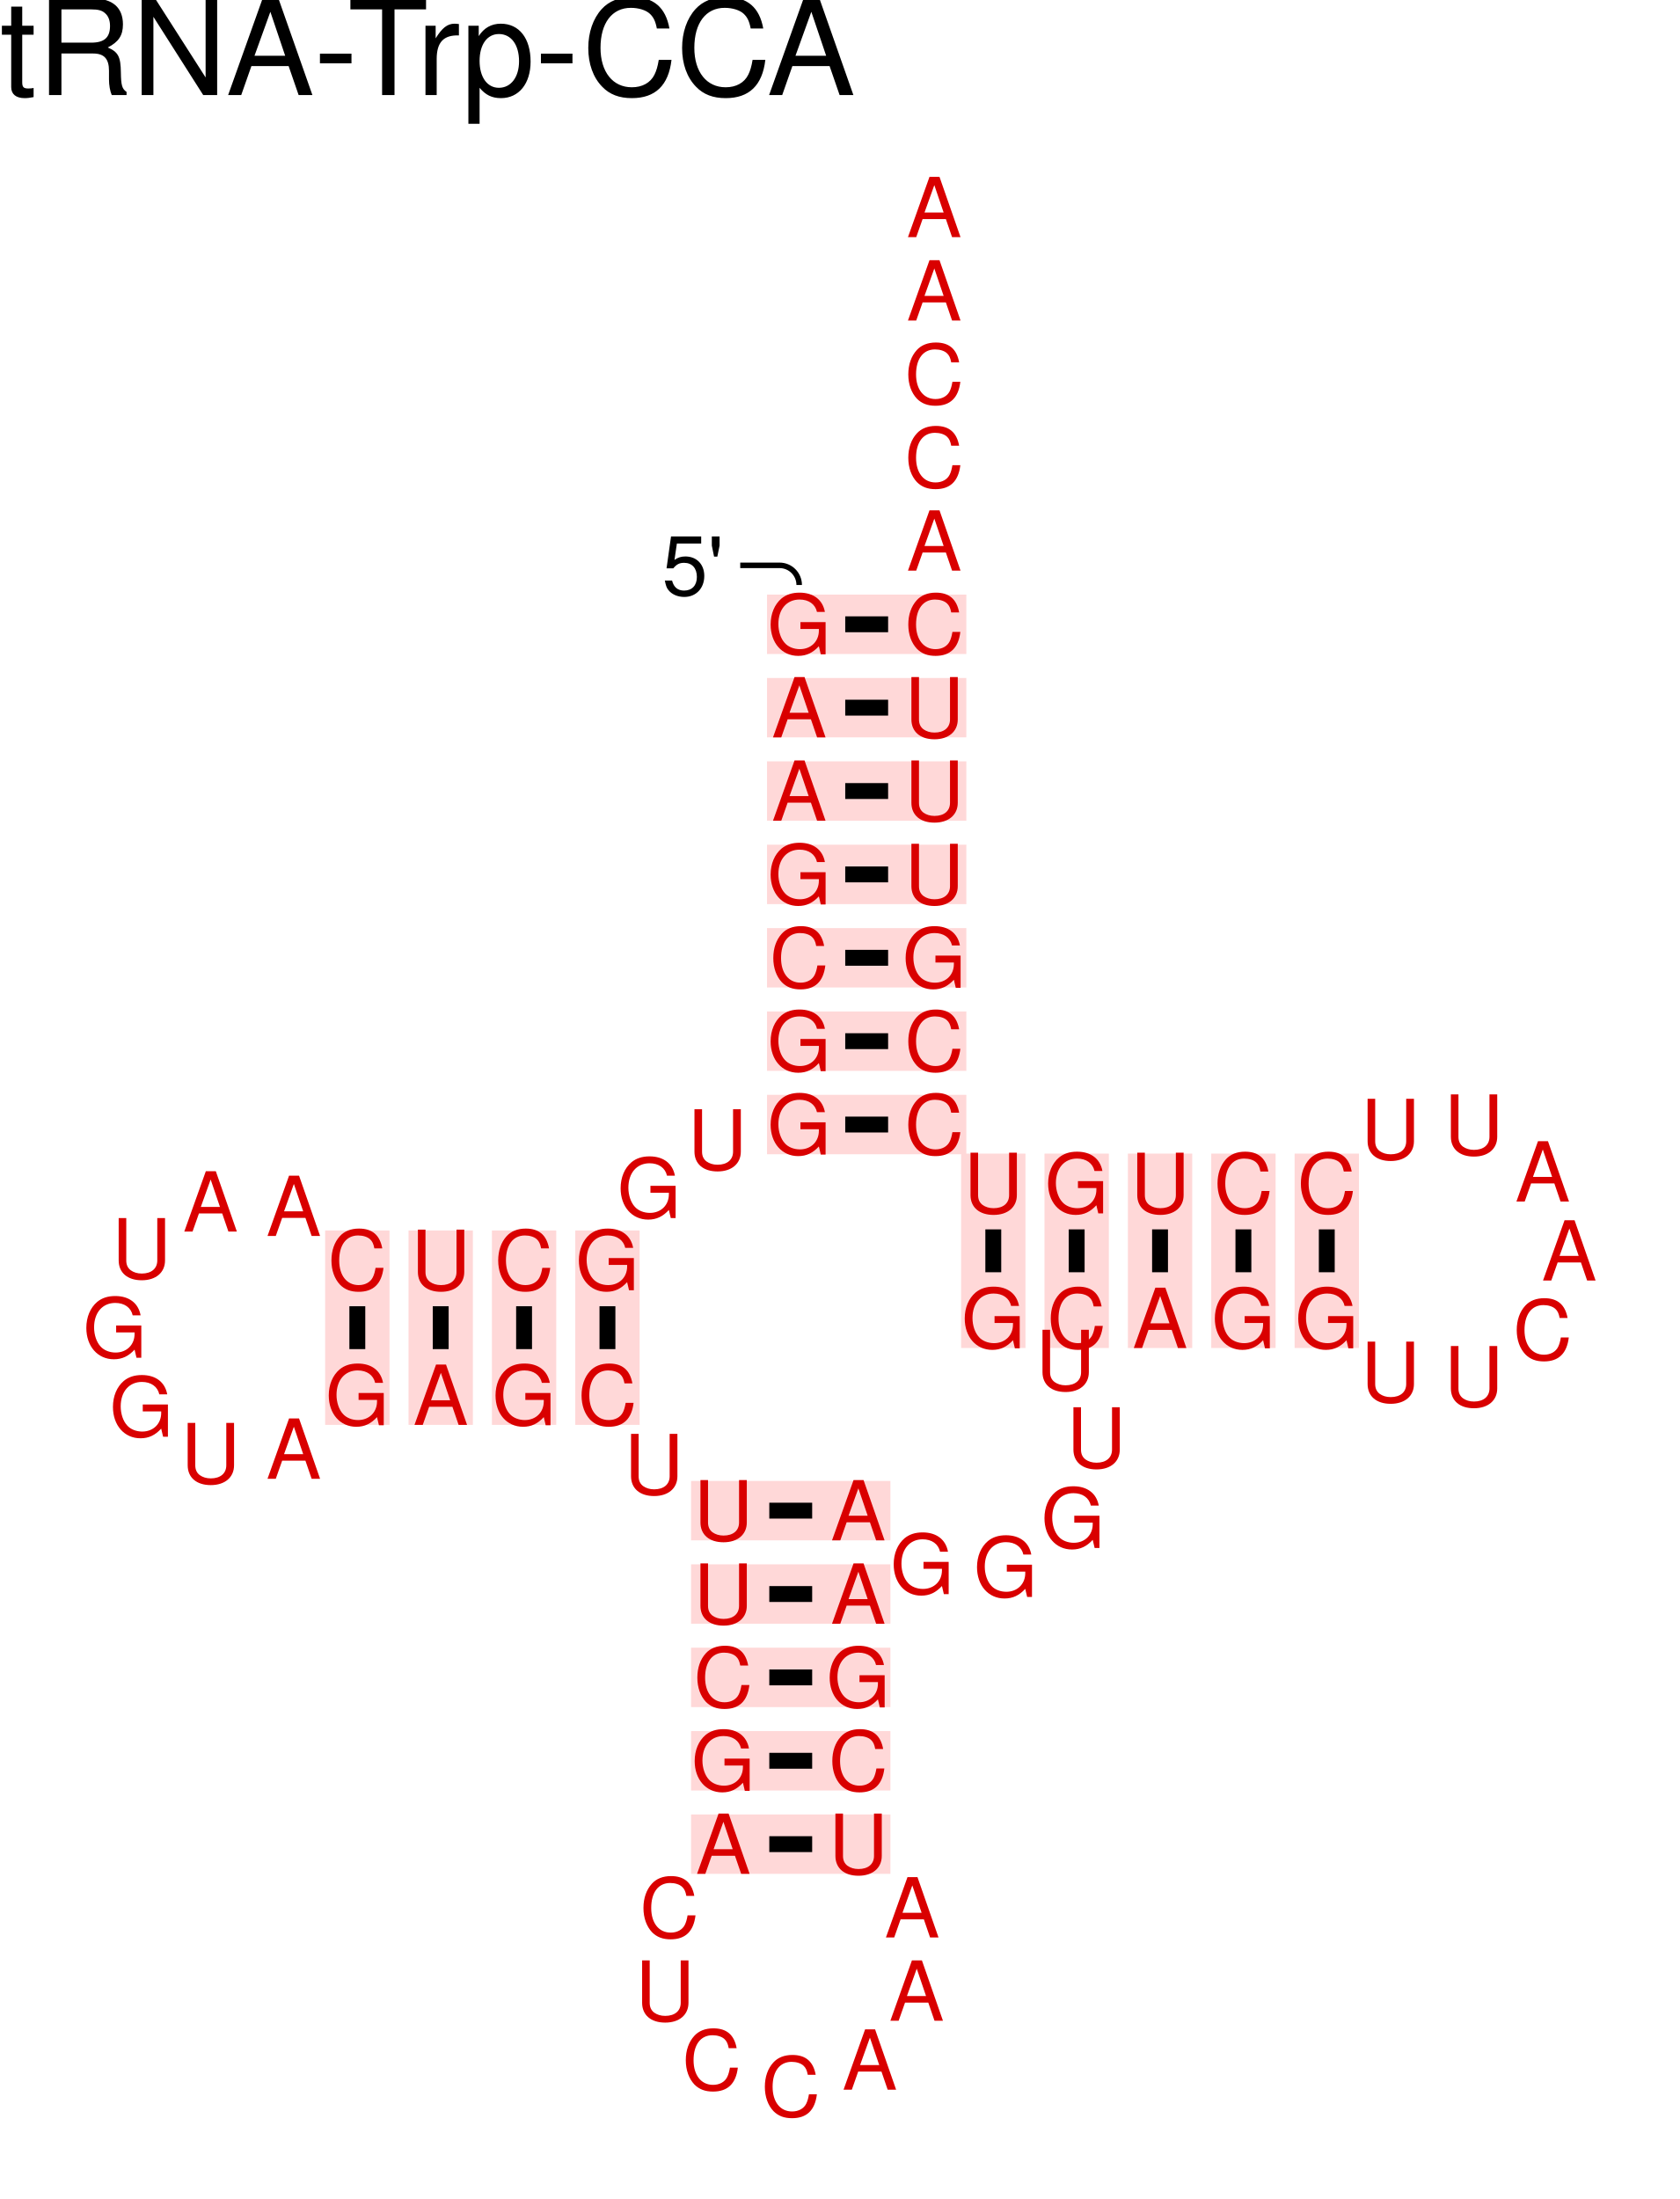
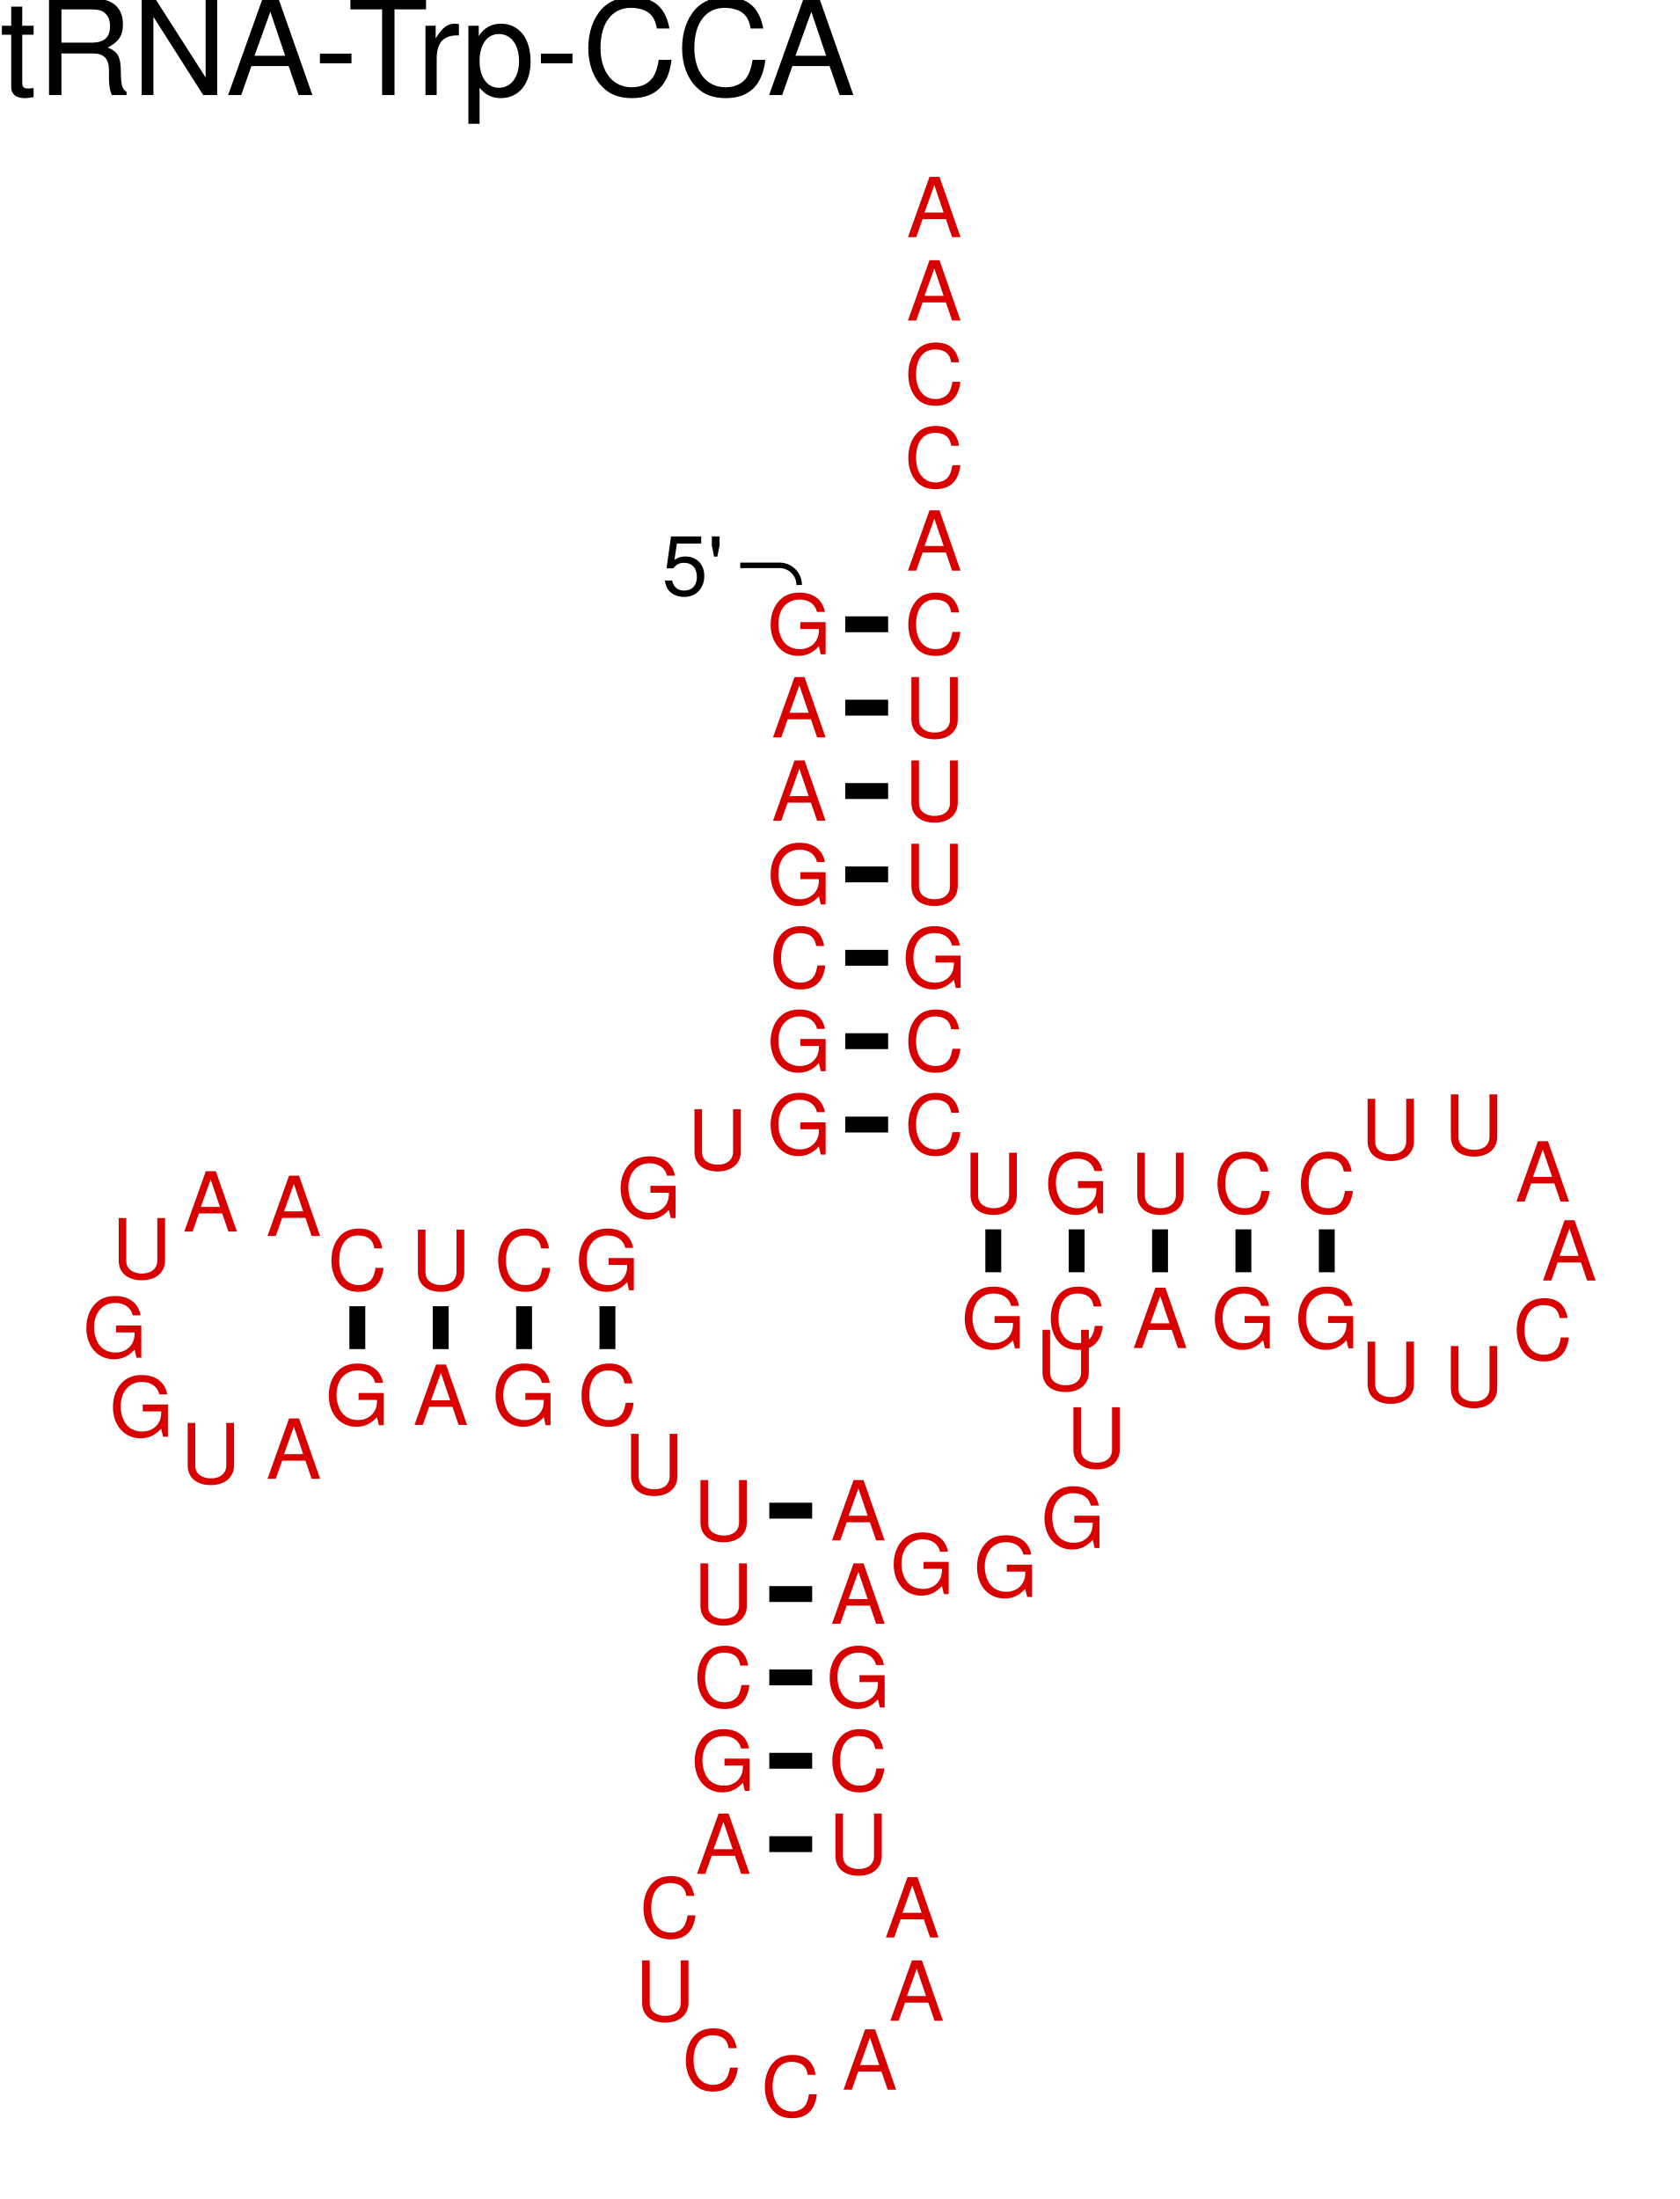
<svg xmlns="http://www.w3.org/2000/svg" version="1.0" width="152.296" height="199.397" id="svg2403" xml:space="preserve">
  <text x="0" y="8.616" id="text1000">
    <tspan x="0" y="8.616" fill="#000000" font-variant="normal" font-weight="normal" font-style="normal" font-family="Helvetica, Arial, sans-serif" font-size="12" id="tspan1001">tRNA-Trp-CCA</tspan>
  </text>
-   <path fill="#ffd8d8" stroke="none" d="M 69.552 53.916 L 69.552,53.916L 87.627,53.916L 87.627,59.301L 69.552,59.301Z" />
  <path fill="none" stroke="#000000" stroke-width="1.44" stroke-linecap="butt" stroke-linejoin="miter" d="M 76.645 56.608 L 80.533 56.608 " />
-   <path fill="#ffd8d8" stroke="none" d="M 69.552 61.476 L 69.552,61.476L 87.627,61.476L 87.627,66.861L 69.552,66.861Z" />
  <path fill="none" stroke="#000000" stroke-width="1.44" stroke-linecap="butt" stroke-linejoin="miter" d="M 76.645 64.168 L 80.533 64.168 " />
-   <path fill="#ffd8d8" stroke="none" d="M 69.552 69.036 L 69.552,69.036L 87.627,69.036L 87.627,74.421L 69.552,74.421Z" />
  <path fill="none" stroke="#000000" stroke-width="1.44" stroke-linecap="butt" stroke-linejoin="miter" d="M 76.645 71.728 L 80.533 71.728 " />
-   <path fill="#ffd8d8" stroke="none" d="M 69.552 76.596 L 69.552,76.596L 87.627,76.596L 87.627,81.981L 69.552,81.981Z" />
  <path fill="none" stroke="#000000" stroke-width="1.44" stroke-linecap="butt" stroke-linejoin="miter" d="M 76.645 79.288 L 80.533 79.288 " />
-   <path fill="#ffd8d8" stroke="none" d="M 69.552 84.156 L 69.552,84.156L 87.627,84.156L 87.627,89.541L 69.552,89.541Z" />
  <path fill="none" stroke="#000000" stroke-width="1.44" stroke-linecap="butt" stroke-linejoin="miter" d="M 76.645 86.849 L 80.533 86.849 " />
-   <path fill="#ffd8d8" stroke="none" d="M 69.552 91.716 L 69.552,91.716L 87.627,91.716L 87.627,97.101L 69.552,97.101Z" />
  <path fill="none" stroke="#000000" stroke-width="1.44" stroke-linecap="butt" stroke-linejoin="miter" d="M 76.645 94.409 L 80.533 94.409 " />
-   <path fill="#ffd8d8" stroke="none" d="M 69.552 99.276 L 69.552,99.276L 87.627,99.276L 87.627,104.661L 69.552,104.661Z" />
  <path fill="none" stroke="#000000" stroke-width="1.44" stroke-linecap="butt" stroke-linejoin="miter" d="M 76.645 101.969 L 80.533 101.969 " />
-   <path fill="#ffd8d8" stroke="none" d="M 58 111.577 L 58,111.577L 58,129.202L 52.165,129.202L 52.165,111.577Z" />
  <path fill="none" stroke="#000000" stroke-width="1.44" stroke-linecap="butt" stroke-linejoin="miter" d="M 55.082 118.445 L 55.082 122.333 " />
-   <path fill="#ffd8d8" stroke="none" d="M 50.44 111.577 L 50.44,111.577L 50.44,129.202L 44.605,129.202L 44.605,111.577Z" />
  <path fill="none" stroke="#000000" stroke-width="1.44" stroke-linecap="butt" stroke-linejoin="miter" d="M 47.522 118.445 L 47.522 122.333 " />
-   <path fill="#ffd8d8" stroke="none" d="M 42.88 111.577 L 42.88,111.577L 42.88,129.202L 37.045,129.202L 37.045,111.577Z" />
  <path fill="none" stroke="#000000" stroke-width="1.44" stroke-linecap="butt" stroke-linejoin="miter" d="M 39.962 118.445 L 39.962 122.333 " />
-   <path fill="#ffd8d8" stroke="none" d="M 35.32 111.577 L 35.32,111.577L 35.32,129.202L 29.485,129.202L 29.485,111.577Z" />
  <path fill="none" stroke="#000000" stroke-width="1.44" stroke-linecap="butt" stroke-linejoin="miter" d="M 32.402 118.445 L 32.402 122.333 " />
-   <path fill="#ffd8d8" stroke="none" d="M 62.665 134.288 L 62.665,134.288L 80.74,134.288L 80.74,139.673L 62.665,139.673Z" />
  <path fill="none" stroke="#000000" stroke-width="1.44" stroke-linecap="butt" stroke-linejoin="miter" d="M 69.758 136.98 L 73.646 136.98 " />
-   <path fill="#ffd8d8" stroke="none" d="M 62.665 141.848 L 62.665,141.848L 80.74,141.848L 80.74,147.233L 62.665,147.233Z" />
  <path fill="none" stroke="#000000" stroke-width="1.44" stroke-linecap="butt" stroke-linejoin="miter" d="M 69.758 144.54 L 73.646 144.54 " />
-   <path fill="#ffd8d8" stroke="none" d="M 62.665 149.408 L 62.665,149.408L 80.74,149.408L 80.74,154.793L 62.665,154.793Z" />
  <path fill="none" stroke="#000000" stroke-width="1.44" stroke-linecap="butt" stroke-linejoin="miter" d="M 69.758 152.1 L 73.646 152.1 " />
-   <path fill="#ffd8d8" stroke="none" d="M 62.665 156.968 L 62.665,156.968L 80.74,156.968L 80.74,162.353L 62.665,162.353Z" />
  <path fill="none" stroke="#000000" stroke-width="1.44" stroke-linecap="butt" stroke-linejoin="miter" d="M 69.758 159.66 L 73.646 159.66 " />
-   <path fill="#ffd8d8" stroke="none" d="M 62.665 164.528 L 62.665,164.528L 80.74,164.528L 80.74,169.913L 62.665,169.913Z" />
  <path fill="none" stroke="#000000" stroke-width="1.44" stroke-linecap="butt" stroke-linejoin="miter" d="M 69.758 167.22 L 73.646 167.22 " />
-   <path fill="#ffd8d8" stroke="none" d="M 87.153 122.231 L 87.153,122.231L 87.153,104.606L 92.988,104.606L 92.988,122.231Z" />
  <path fill="none" stroke="#000000" stroke-width="1.44" stroke-linecap="butt" stroke-linejoin="miter" d="M 90.07 115.363 L 90.07 111.475 " />
-   <path fill="#ffd8d8" stroke="none" d="M 94.713 122.231 L 94.713,122.231L 94.713,104.606L 100.548,104.606L 100.548,122.231Z" />
  <path fill="none" stroke="#000000" stroke-width="1.44" stroke-linecap="butt" stroke-linejoin="miter" d="M 97.63 115.363 L 97.63 111.475 " />
-   <path fill="#ffd8d8" stroke="none" d="M 102.273 122.231 L 102.273,122.231L 102.273,104.606L 108.108,104.606L 108.108,122.231Z" />
  <path fill="none" stroke="#000000" stroke-width="1.44" stroke-linecap="butt" stroke-linejoin="miter" d="M 105.19 115.363 L 105.19 111.475 " />
-   <path fill="#ffd8d8" stroke="none" d="M 109.833 122.231 L 109.833,122.231L 109.833,104.606L 115.668,104.606L 115.668,122.231Z" />
  <path fill="none" stroke="#000000" stroke-width="1.44" stroke-linecap="butt" stroke-linejoin="miter" d="M 112.75 115.363 L 112.75 111.475 " />
-   <path fill="#ffd8d8" stroke="none" d="M 117.393 122.231 L 117.393,122.231L 117.393,104.606L 123.228,104.606L 123.228,122.231Z" />
  <path fill="none" stroke="#000000" stroke-width="1.44" stroke-linecap="butt" stroke-linejoin="miter" d="M 120.31 115.363 L 120.31 111.475 " />
-   <path fill="none" stroke="#5c5c5c" stroke-width="0.5" stroke-linecap="butt" stroke-linejoin="miter" d="" />
-   <path fill="none" stroke="#5c5c5c" stroke-width="0.5" stroke-linecap="butt" stroke-linejoin="miter" d="" />
-   <path fill="none" stroke="#5c5c5c" stroke-width="0.5" stroke-linecap="butt" stroke-linejoin="miter" d="" />
-   <path fill="none" stroke="#5c5c5c" stroke-width="0.5" stroke-linecap="butt" stroke-linejoin="miter" d="" />
-   <path fill="none" stroke="#5c5c5c" stroke-width="0.5" stroke-linecap="butt" stroke-linejoin="miter" d="" />
-   <path fill="none" stroke="#5c5c5c" stroke-width="0.5" stroke-linecap="butt" stroke-linejoin="miter" d="" />
-   <path fill="none" stroke="#5c5c5c" stroke-width="0.5" stroke-linecap="butt" stroke-linejoin="miter" d="" />
-   <path fill="none" stroke="#5c5c5c" stroke-width="0.5" stroke-linecap="butt" stroke-linejoin="miter" d="" />
-   <path fill="none" stroke="#5c5c5c" stroke-width="0.5" stroke-linecap="butt" stroke-linejoin="miter" d="" />
-   <path fill="none" stroke="#5c5c5c" stroke-width="0.5" stroke-linecap="butt" stroke-linejoin="miter" d="" />
-   <path fill="none" stroke="#5c5c5c" stroke-width="0.5" stroke-linecap="butt" stroke-linejoin="miter" d="" />
-   <path fill="none" stroke="#5c5c5c" stroke-width="0.5" stroke-linecap="butt" stroke-linejoin="miter" d="" />
-   <path fill="none" stroke="#5c5c5c" stroke-width="0.5" stroke-linecap="butt" stroke-linejoin="miter" d="" />
-   <path fill="none" stroke="#5c5c5c" stroke-width="0.5" stroke-linecap="butt" stroke-linejoin="miter" d="" />
-   <path fill="none" stroke="#5c5c5c" stroke-width="0.5" stroke-linecap="butt" stroke-linejoin="miter" d="" />
-   <path fill="none" stroke="#5c5c5c" stroke-width="0.5" stroke-linecap="butt" stroke-linejoin="miter" d="" />
-   <path fill="none" stroke="#5c5c5c" stroke-width="0.5" stroke-linecap="butt" stroke-linejoin="miter" d="" />
-   <path fill="none" stroke="#5c5c5c" stroke-width="0.5" stroke-linecap="butt" stroke-linejoin="miter" d="" />
-   <path fill="none" stroke="#5c5c5c" stroke-width="0.5" stroke-linecap="butt" stroke-linejoin="miter" d="" />
-   <path fill="none" stroke="#5c5c5c" stroke-width="0.5" stroke-linecap="butt" stroke-linejoin="miter" d="" />
-   <path fill="none" stroke="#5c5c5c" stroke-width="0.5" stroke-linecap="butt" stroke-linejoin="miter" d="" />
-   <path fill="none" stroke="#5c5c5c" stroke-width="0.5" stroke-linecap="butt" stroke-linejoin="miter" d="" />
-   <path fill="none" stroke="#5c5c5c" stroke-width="0.5" stroke-linecap="butt" stroke-linejoin="miter" d="" />
-   <path fill="none" stroke="#5c5c5c" stroke-width="0.5" stroke-linecap="butt" stroke-linejoin="miter" d="" />
-   <path fill="none" stroke="#5c5c5c" stroke-width="0.5" stroke-linecap="butt" stroke-linejoin="miter" d="" />
-   <path fill="none" stroke="#5c5c5c" stroke-width="0.5" stroke-linecap="butt" stroke-linejoin="miter" d="" />
-   <path fill="none" stroke="#5c5c5c" stroke-width="0.5" stroke-linecap="butt" stroke-linejoin="miter" d="" />
-   <path fill="none" stroke="#5c5c5c" stroke-width="0.5" stroke-linecap="butt" stroke-linejoin="miter" d="" />
-   <path fill="none" stroke="#5c5c5c" stroke-width="0.5" stroke-linecap="butt" stroke-linejoin="miter" d="" />
-   <path fill="none" stroke="#5c5c5c" stroke-width="0.5" stroke-linecap="butt" stroke-linejoin="miter" d="" />
-   <path fill="none" stroke="#5c5c5c" stroke-width="0.5" stroke-linecap="butt" stroke-linejoin="miter" d="" />
-   <path fill="none" stroke="#5c5c5c" stroke-width="0.5" stroke-linecap="butt" stroke-linejoin="miter" d="" />
-   <path fill="none" stroke="#5c5c5c" stroke-width="0.5" stroke-linecap="butt" stroke-linejoin="miter" d="" />
-   <path fill="none" stroke="#5c5c5c" stroke-width="0.5" stroke-linecap="butt" stroke-linejoin="miter" d="" />
-   <path fill="none" stroke="#5c5c5c" stroke-width="0.5" stroke-linecap="butt" stroke-linejoin="miter" d="" />
-   <path fill="none" stroke="#5c5c5c" stroke-width="0.5" stroke-linecap="butt" stroke-linejoin="miter" d="" />
-   <path fill="none" stroke="#5c5c5c" stroke-width="0.5" stroke-linecap="butt" stroke-linejoin="miter" d="" />
-   <path fill="none" stroke="#5c5c5c" stroke-width="0.5" stroke-linecap="butt" stroke-linejoin="miter" d="" />
-   <path fill="none" stroke="#5c5c5c" stroke-width="0.5" stroke-linecap="butt" stroke-linejoin="miter" d="" />
-   <path fill="none" stroke="#5c5c5c" stroke-width="0.5" stroke-linecap="butt" stroke-linejoin="miter" d="" />
-   <path fill="none" stroke="#5c5c5c" stroke-width="0.5" stroke-linecap="butt" stroke-linejoin="miter" d="" />
-   <path fill="none" stroke="#5c5c5c" stroke-width="0.5" stroke-linecap="butt" stroke-linejoin="miter" d="" />
-   <path fill="none" stroke="#5c5c5c" stroke-width="0.5" stroke-linecap="butt" stroke-linejoin="miter" d="" />
-   <path fill="none" stroke="#5c5c5c" stroke-width="0.5" stroke-linecap="butt" stroke-linejoin="miter" d="" />
-   <path fill="none" stroke="#5c5c5c" stroke-width="0.5" stroke-linecap="butt" stroke-linejoin="miter" d="" />
-   <path fill="none" stroke="#5c5c5c" stroke-width="0.5" stroke-linecap="butt" stroke-linejoin="miter" d="" />
-   <path fill="none" stroke="#5c5c5c" stroke-width="0.5" stroke-linecap="butt" stroke-linejoin="miter" d="" />
-   <path fill="none" stroke="#5c5c5c" stroke-width="0.5" stroke-linecap="butt" stroke-linejoin="miter" d="" />
-   <path fill="none" stroke="#5c5c5c" stroke-width="0.5" stroke-linecap="butt" stroke-linejoin="miter" d="" />
-   <path fill="none" stroke="#5c5c5c" stroke-width="0.5" stroke-linecap="butt" stroke-linejoin="miter" d="" />
-   <path fill="none" stroke="#5c5c5c" stroke-width="0.5" stroke-linecap="butt" stroke-linejoin="miter" d="" />
-   <path fill="none" stroke="#5c5c5c" stroke-width="0.5" stroke-linecap="butt" stroke-linejoin="miter" d="" />
-   <path fill="none" stroke="#5c5c5c" stroke-width="0.5" stroke-linecap="butt" stroke-linejoin="miter" d="" />
-   <path fill="none" stroke="#5c5c5c" stroke-width="0.5" stroke-linecap="butt" stroke-linejoin="miter" d="" />
-   <path fill="none" stroke="#5c5c5c" stroke-width="0.5" stroke-linecap="butt" stroke-linejoin="miter" d="" />
-   <path fill="none" stroke="#5c5c5c" stroke-width="0.5" stroke-linecap="butt" stroke-linejoin="miter" d="" />
-   <path fill="none" stroke="#5c5c5c" stroke-width="0.5" stroke-linecap="butt" stroke-linejoin="miter" d="" />
-   <path fill="none" stroke="#5c5c5c" stroke-width="0.5" stroke-linecap="butt" stroke-linejoin="miter" d="" />
-   <path fill="none" stroke="#5c5c5c" stroke-width="0.5" stroke-linecap="butt" stroke-linejoin="miter" d="" />
-   <path fill="none" stroke="#5c5c5c" stroke-width="0.5" stroke-linecap="butt" stroke-linejoin="miter" d="" />
-   <path fill="none" stroke="#5c5c5c" stroke-width="0.5" stroke-linecap="butt" stroke-linejoin="miter" d="" />
-   <path fill="none" stroke="#5c5c5c" stroke-width="0.5" stroke-linecap="butt" stroke-linejoin="miter" d="" />
-   <path fill="none" stroke="#5c5c5c" stroke-width="0.5" stroke-linecap="butt" stroke-linejoin="miter" d="" />
-   <path fill="none" stroke="#5c5c5c" stroke-width="0.5" stroke-linecap="butt" stroke-linejoin="miter" d="" />
-   <path fill="none" stroke="#5c5c5c" stroke-width="0.5" stroke-linecap="butt" stroke-linejoin="miter" d="" />
-   <path fill="none" stroke="#5c5c5c" stroke-width="0.5" stroke-linecap="butt" stroke-linejoin="miter" d="" />
-   <path fill="none" stroke="#5c5c5c" stroke-width="0.5" stroke-linecap="butt" stroke-linejoin="miter" d="" />
-   <path fill="none" stroke="#5c5c5c" stroke-width="0.5" stroke-linecap="butt" stroke-linejoin="miter" d="" />
-   <path fill="none" stroke="#5c5c5c" stroke-width="0.5" stroke-linecap="butt" stroke-linejoin="miter" d="" />
-   <path fill="none" stroke="#5c5c5c" stroke-width="0.5" stroke-linecap="butt" stroke-linejoin="miter" d="" />
-   <path fill="none" stroke="#5c5c5c" stroke-width="0.5" stroke-linecap="butt" stroke-linejoin="miter" d="" />
-   <path fill="none" stroke="#5c5c5c" stroke-width="0.5" stroke-linecap="butt" stroke-linejoin="miter" d="" />
-   <path fill="none" stroke="#5c5c5c" stroke-width="0.5" stroke-linecap="butt" stroke-linejoin="miter" d="" />
-   <path fill="none" stroke="#5c5c5c" stroke-width="0.5" stroke-linecap="butt" stroke-linejoin="miter" d="" />
-   <path fill="none" stroke="#5c5c5c" stroke-width="0.5" stroke-linecap="butt" stroke-linejoin="miter" d="" />
-   <path fill="none" stroke="#5c5c5c" stroke-width="0.5" stroke-linecap="butt" stroke-linejoin="miter" d="" />
-   <path fill="none" stroke="#5c5c5c" stroke-width="0.5" stroke-linecap="butt" stroke-linejoin="miter" d="" />
-   <path fill="none" stroke="#5c5c5c" stroke-width="0.5" stroke-linecap="butt" stroke-linejoin="miter" d="" />
-   <path fill="none" stroke="#5c5c5c" stroke-width="0.5" stroke-linecap="butt" stroke-linejoin="miter" d="" />
-   <path fill="none" stroke="#5c5c5c" stroke-width="0.5" stroke-linecap="butt" stroke-linejoin="miter" d="" />
-   <path fill="none" stroke="#5c5c5c" stroke-width="0.5" stroke-linecap="butt" stroke-linejoin="miter" d="" />
-   <path fill="none" stroke="#5c5c5c" stroke-width="0.5" stroke-linecap="butt" stroke-linejoin="miter" d="" />
-   <path fill="none" stroke="#5c5c5c" stroke-width="0.5" stroke-linecap="butt" stroke-linejoin="miter" d="" />
-   <path fill="none" stroke="#5c5c5c" stroke-width="0.5" stroke-linecap="butt" stroke-linejoin="miter" d="" />
-   <path fill="none" stroke="#5c5c5c" stroke-width="0.5" stroke-linecap="butt" stroke-linejoin="miter" d="" />
-   <path fill="none" stroke="#5c5c5c" stroke-width="0.5" stroke-linecap="butt" stroke-linejoin="miter" d="" />
-   <path fill="none" stroke="#5c5c5c" stroke-width="0.5" stroke-linecap="butt" stroke-linejoin="miter" d="" />
-   <path fill="none" stroke="#5c5c5c" stroke-width="0.5" stroke-linecap="butt" stroke-linejoin="miter" d="" />
-   <path fill="none" stroke="#5c5c5c" stroke-width="0.5" stroke-linecap="butt" stroke-linejoin="miter" d="" />
-   <path fill="none" stroke="#5c5c5c" stroke-width="0.5" stroke-linecap="butt" stroke-linejoin="miter" d="" />
-   <path fill="none" stroke="#5c5c5c" stroke-width="0.5" stroke-linecap="butt" stroke-linejoin="miter" d="" />
-   <path fill="none" stroke="#5c5c5c" stroke-width="0.5" stroke-linecap="butt" stroke-linejoin="miter" d="" />
-   <path fill="none" stroke="#5c5c5c" stroke-width="0.5" stroke-linecap="butt" stroke-linejoin="miter" d="" />
-   <path fill="none" stroke="#5c5c5c" stroke-width="0.5" stroke-linecap="butt" stroke-linejoin="miter" d="" />
-   <path fill="none" stroke="#5c5c5c" stroke-width="0.5" stroke-linecap="butt" stroke-linejoin="miter" d="" />
-   <path fill="none" stroke="#5c5c5c" stroke-width="0.5" stroke-linecap="butt" stroke-linejoin="miter" d="" />
-   <path fill="none" stroke="#5c5c5c" stroke-width="0.5" stroke-linecap="butt" stroke-linejoin="miter" d="" />
-   <path fill="none" stroke="#5c5c5c" stroke-width="0.5" stroke-linecap="butt" stroke-linejoin="miter" d="" />
-   <path fill="none" stroke="#5c5c5c" stroke-width="0.5" stroke-linecap="butt" stroke-linejoin="miter" d="" />
-   <path fill="none" stroke="#5c5c5c" stroke-width="0.5" stroke-linecap="butt" stroke-linejoin="miter" d="" />
-   <path fill="none" stroke="#5c5c5c" stroke-width="0.5" stroke-linecap="butt" stroke-linejoin="miter" d="" />
-   <path fill="none" stroke="#5c5c5c" stroke-width="0.5" stroke-linecap="butt" stroke-linejoin="miter" d="" />
-   <path fill="none" stroke="#5c5c5c" stroke-width="0.5" stroke-linecap="butt" stroke-linejoin="miter" d="" />
-   <path fill="none" stroke="#5c5c5c" stroke-width="0.5" stroke-linecap="butt" stroke-linejoin="miter" d="" />
-   <path fill="none" stroke="#5c5c5c" stroke-width="0.5" stroke-linecap="butt" stroke-linejoin="miter" d="" />
-   <path fill="none" stroke="#5c5c5c" stroke-width="0.5" stroke-linecap="butt" stroke-linejoin="miter" d="" />
-   <path fill="none" stroke="#5c5c5c" stroke-width="0.5" stroke-linecap="butt" stroke-linejoin="miter" d="" />
-   <path fill="none" stroke="#5c5c5c" stroke-width="0.5" stroke-linecap="butt" stroke-linejoin="miter" d="" />
-   <path fill="none" stroke="#5c5c5c" stroke-width="0.5" stroke-linecap="butt" stroke-linejoin="miter" d="" />
-   <path fill="none" stroke="#5c5c5c" stroke-width="0.5" stroke-linecap="butt" stroke-linejoin="miter" d="" />
-   <path fill="none" stroke="#5c5c5c" stroke-width="0.5" stroke-linecap="butt" stroke-linejoin="miter" d="" />
-   <path fill="none" stroke="#5c5c5c" stroke-width="0.5" stroke-linecap="butt" stroke-linejoin="miter" d="" />
-   <path fill="none" stroke="#5c5c5c" stroke-width="0.5" stroke-linecap="butt" stroke-linejoin="miter" d="" />
-   <path fill="none" stroke="#5c5c5c" stroke-width="0.5" stroke-linecap="butt" stroke-linejoin="miter" d="" />
-   <path fill="none" stroke="#5c5c5c" stroke-width="0.5" stroke-linecap="butt" stroke-linejoin="miter" d="" />
-   <path fill="none" stroke="#5c5c5c" stroke-width="0.5" stroke-linecap="butt" stroke-linejoin="miter" d="" />
-   <path fill="none" stroke="#5c5c5c" stroke-width="0.5" stroke-linecap="butt" stroke-linejoin="miter" d="" />
-   <path fill="none" stroke="#5c5c5c" stroke-width="0.5" stroke-linecap="butt" stroke-linejoin="miter" d="" />
-   <path fill="none" stroke="#5c5c5c" stroke-width="0.5" stroke-linecap="butt" stroke-linejoin="miter" d="" />
-   <path fill="none" stroke="#5c5c5c" stroke-width="0.5" stroke-linecap="butt" stroke-linejoin="miter" d="" />
-   <path fill="none" stroke="#5c5c5c" stroke-width="0.5" stroke-linecap="butt" stroke-linejoin="miter" d="" />
-   <path fill="none" stroke="#5c5c5c" stroke-width="0.5" stroke-linecap="butt" stroke-linejoin="miter" d="" />
-   <path fill="none" stroke="#5c5c5c" stroke-width="0.5" stroke-linecap="butt" stroke-linejoin="miter" d="" />
-   <path fill="none" stroke="#5c5c5c" stroke-width="0.5" stroke-linecap="butt" stroke-linejoin="miter" d="" />
-   <path fill="none" stroke="#5c5c5c" stroke-width="0.5" stroke-linecap="butt" stroke-linejoin="miter" d="" />
-   <path fill="none" stroke="#5c5c5c" stroke-width="0.5" stroke-linecap="butt" stroke-linejoin="miter" d="" />
-   <path fill="none" stroke="#5c5c5c" stroke-width="0.5" stroke-linecap="butt" stroke-linejoin="miter" d="" />
-   <path fill="none" stroke="#5c5c5c" stroke-width="0.5" stroke-linecap="butt" stroke-linejoin="miter" d="" />
-   <path fill="none" stroke="#5c5c5c" stroke-width="0.5" stroke-linecap="butt" stroke-linejoin="miter" d="" />
-   <path fill="none" stroke="#5c5c5c" stroke-width="0.5" stroke-linecap="butt" stroke-linejoin="miter" d="" />
-   <path fill="none" stroke="#5c5c5c" stroke-width="0.5" stroke-linecap="butt" stroke-linejoin="miter" d="" />
-   <path fill="none" stroke="#5c5c5c" stroke-width="0.5" stroke-linecap="butt" stroke-linejoin="miter" d="" />
-   <path fill="none" stroke="#5c5c5c" stroke-width="0.5" stroke-linecap="butt" stroke-linejoin="miter" d="" />
-   <path fill="none" stroke="#5c5c5c" stroke-width="0.5" stroke-linecap="butt" stroke-linejoin="miter" d="" />
-   <path fill="none" stroke="#5c5c5c" stroke-width="0.5" stroke-linecap="butt" stroke-linejoin="miter" d="" />
-   <path fill="none" stroke="#5c5c5c" stroke-width="0.5" stroke-linecap="butt" stroke-linejoin="miter" d="" />
-   <path fill="none" stroke="#5c5c5c" stroke-width="0.5" stroke-linecap="butt" stroke-linejoin="miter" d="" />
-   <path fill="none" stroke="#5c5c5c" stroke-width="0.5" stroke-linecap="butt" stroke-linejoin="miter" d="" />
-   <path fill="none" stroke="#5c5c5c" stroke-width="0.5" stroke-linecap="butt" stroke-linejoin="miter" d="" />
-   <path fill="none" stroke="#5c5c5c" stroke-width="0.5" stroke-linecap="butt" stroke-linejoin="miter" d="" />
-   <path fill="none" stroke="#5c5c5c" stroke-width="0.5" stroke-linecap="butt" stroke-linejoin="miter" d="" />
-   <path fill="none" stroke="#5c5c5c" stroke-width="0.5" stroke-linecap="butt" stroke-linejoin="miter" d="" />
-   <path fill="none" stroke="#5c5c5c" stroke-width="0.5" stroke-linecap="butt" stroke-linejoin="miter" d="" />
-   <path fill="none" stroke="#5c5c5c" stroke-width="0.5" stroke-linecap="butt" stroke-linejoin="miter" d="" />
-   <path fill="none" stroke="#5c5c5c" stroke-width="0.5" stroke-linecap="butt" stroke-linejoin="miter" d="" />
-   <path fill="none" stroke="#5c5c5c" stroke-width="0.5" stroke-linecap="butt" stroke-linejoin="miter" d="" />
-   <path fill="none" stroke="#5c5c5c" stroke-width="0.5" stroke-linecap="butt" stroke-linejoin="miter" d="" />
-   <path fill="none" stroke="#5c5c5c" stroke-width="0.5" stroke-linecap="butt" stroke-linejoin="miter" d="" />
-   <path fill="none" stroke="#5c5c5c" stroke-width="0.5" stroke-linecap="butt" stroke-linejoin="miter" d="" />
-   <path fill="none" stroke="#5c5c5c" stroke-width="0.5" stroke-linecap="butt" stroke-linejoin="miter" d="" />
-   <path fill="none" stroke="#5c5c5c" stroke-width="0.5" stroke-linecap="butt" stroke-linejoin="miter" d="" />
-   <path fill="none" stroke="#5c5c5c" stroke-width="0.5" stroke-linecap="butt" stroke-linejoin="miter" d="" />
  <text x="69.552" y="59.301" id="text1002">
    <tspan x="69.552" y="59.301" fill="#d90000" font-variant="normal" font-weight="normal" font-style="normal" font-family="Helvetica, Arial, sans-serif" font-size="7.5" id="tspan1003">G</tspan>
  </text>
  <text x="69.968" y="66.861" id="text1004">
    <tspan x="69.968" y="66.861" fill="#d90000" font-variant="normal" font-weight="normal" font-style="normal" font-family="Helvetica, Arial, sans-serif" font-size="7.5" id="tspan1005">A</tspan>
  </text>
  <text x="69.968" y="74.421" id="text1006">
    <tspan x="69.968" y="74.421" fill="#d90000" font-variant="normal" font-weight="normal" font-style="normal" font-family="Helvetica, Arial, sans-serif" font-size="7.5" id="tspan1007">A</tspan>
  </text>
  <text x="69.552" y="81.981" id="text1008">
    <tspan x="69.552" y="81.981" fill="#d90000" font-variant="normal" font-weight="normal" font-style="normal" font-family="Helvetica, Arial, sans-serif" font-size="7.5" id="tspan1009">G</tspan>
  </text>
  <text x="69.762" y="89.541" id="text1010">
    <tspan x="69.762" y="89.541" fill="#d90000" font-variant="normal" font-weight="normal" font-style="normal" font-family="Helvetica, Arial, sans-serif" font-size="7.5" id="tspan1011">C</tspan>
  </text>
  <text x="69.552" y="97.101" id="text1012">
    <tspan x="69.552" y="97.101" fill="#d90000" font-variant="normal" font-weight="normal" font-style="normal" font-family="Helvetica, Arial, sans-serif" font-size="7.5" id="tspan1013">G</tspan>
  </text>
  <text x="69.552" y="104.661" id="text1014">
    <tspan x="69.552" y="104.661" fill="#d90000" font-variant="normal" font-weight="normal" font-style="normal" font-family="Helvetica, Arial, sans-serif" font-size="7.5" id="tspan1015">G</tspan>
  </text>
  <text x="62.331" y="106.051" id="text1016">
    <tspan x="62.331" y="106.051" fill="#d90000" font-variant="normal" font-weight="normal" font-style="normal" font-family="Helvetica, Arial, sans-serif" font-size="7.5" id="tspan1017">U</tspan>
  </text>
  <text x="55.949" y="110.417" id="text1018">
    <tspan x="55.949" y="110.417" fill="#d90000" font-variant="normal" font-weight="normal" font-style="normal" font-family="Helvetica, Arial, sans-serif" font-size="7.5" id="tspan1019">G</tspan>
  </text>
  <text x="52.165" y="116.962" id="text1020">
    <tspan x="52.165" y="116.962" fill="#d90000" font-variant="normal" font-weight="normal" font-style="normal" font-family="Helvetica, Arial, sans-serif" font-size="7.5" id="tspan1021">G</tspan>
  </text>
  <text x="44.815" y="116.962" id="text1022">
    <tspan x="44.815" y="116.962" fill="#d90000" font-variant="normal" font-weight="normal" font-style="normal" font-family="Helvetica, Arial, sans-serif" font-size="7.5" id="tspan1023">C</tspan>
  </text>
  <text x="37.255" y="116.962" id="text1024">
    <tspan x="37.255" y="116.962" fill="#d90000" font-variant="normal" font-weight="normal" font-style="normal" font-family="Helvetica, Arial, sans-serif" font-size="7.5" id="tspan1025">U</tspan>
  </text>
  <text x="29.695" y="116.962" id="text1026">
    <tspan x="29.695" y="116.962" fill="#d90000" font-variant="normal" font-weight="normal" font-style="normal" font-family="Helvetica, Arial, sans-serif" font-size="7.5" id="tspan1027">C</tspan>
  </text>
  <text x="24.133" y="112.074" id="text1028">
    <tspan x="24.133" y="112.074" fill="#d90000" font-variant="normal" font-weight="normal" font-style="normal" font-family="Helvetica, Arial, sans-serif" font-size="7.5" id="tspan1029">A</tspan>
  </text>
  <text x="16.584" y="111.671" id="text1030">
    <tspan x="16.584" y="111.671" fill="#d90000" font-variant="normal" font-weight="normal" font-style="normal" font-family="Helvetica, Arial, sans-serif" font-size="7.5" id="tspan1031">A</tspan>
  </text>
  <text x="10.123" y="115.917" id="text1032">
    <tspan x="10.123" y="115.917" fill="#d90000" font-variant="normal" font-weight="normal" font-style="normal" font-family="Helvetica, Arial, sans-serif" font-size="7.5" id="tspan1033">U</tspan>
  </text>
  <text x="7.5" y="123.082" id="text1034">
    <tspan x="7.5" y="123.082" fill="#d90000" font-variant="normal" font-weight="normal" font-style="normal" font-family="Helvetica, Arial, sans-serif" font-size="7.5" id="tspan1035">G</tspan>
  </text>
  <text x="9.913" y="130.246" id="text1036">
    <tspan x="9.913" y="130.246" fill="#d90000" font-variant="normal" font-weight="normal" font-style="normal" font-family="Helvetica, Arial, sans-serif" font-size="7.5" id="tspan1037">G</tspan>
  </text>
  <text x="16.378" y="134.492" id="text1038">
    <tspan x="16.378" y="134.492" fill="#d90000" font-variant="normal" font-weight="normal" font-style="normal" font-family="Helvetica, Arial, sans-serif" font-size="7.5" id="tspan1039">U</tspan>
  </text>
  <text x="24.133" y="134.089" id="text1040">
    <tspan x="24.133" y="134.089" fill="#d90000" font-variant="normal" font-weight="normal" font-style="normal" font-family="Helvetica, Arial, sans-serif" font-size="7.5" id="tspan1041">A</tspan>
  </text>
  <text x="29.485" y="129.202" id="text1042">
    <tspan x="29.485" y="129.202" fill="#d90000" font-variant="normal" font-weight="normal" font-style="normal" font-family="Helvetica, Arial, sans-serif" font-size="7.5" id="tspan1043">G</tspan>
  </text>
  <text x="37.461" y="129.202" id="text1044">
    <tspan x="37.461" y="129.202" fill="#d90000" font-variant="normal" font-weight="normal" font-style="normal" font-family="Helvetica, Arial, sans-serif" font-size="7.5" id="tspan1045">A</tspan>
  </text>
  <text x="44.605" y="129.202" id="text1046">
    <tspan x="44.605" y="129.202" fill="#d90000" font-variant="normal" font-weight="normal" font-style="normal" font-family="Helvetica, Arial, sans-serif" font-size="7.5" id="tspan1047">G</tspan>
  </text>
  <text x="52.375" y="129.202" id="text1048">
    <tspan x="52.375" y="129.202" fill="#d90000" font-variant="normal" font-weight="normal" font-style="normal" font-family="Helvetica, Arial, sans-serif" font-size="7.5" id="tspan1049">C</tspan>
  </text>
  <text x="56.582" y="135.483" id="text1050">
    <tspan x="56.582" y="135.483" fill="#d90000" font-variant="normal" font-weight="normal" font-style="normal" font-family="Helvetica, Arial, sans-serif" font-size="7.5" id="tspan1051">U</tspan>
  </text>
  <text x="62.875" y="139.673" id="text1052">
    <tspan x="62.875" y="139.673" fill="#d90000" font-variant="normal" font-weight="normal" font-style="normal" font-family="Helvetica, Arial, sans-serif" font-size="7.5" id="tspan1053">U</tspan>
  </text>
  <text x="62.875" y="147.233" id="text1054">
    <tspan x="62.875" y="147.233" fill="#d90000" font-variant="normal" font-weight="normal" font-style="normal" font-family="Helvetica, Arial, sans-serif" font-size="7.5" id="tspan1055">U</tspan>
  </text>
  <text x="62.875" y="154.793" id="text1056">
    <tspan x="62.875" y="154.793" fill="#d90000" font-variant="normal" font-weight="normal" font-style="normal" font-family="Helvetica, Arial, sans-serif" font-size="7.5" id="tspan1057">C</tspan>
  </text>
  <text x="62.665" y="162.353" id="text1058">
    <tspan x="62.665" y="162.353" fill="#d90000" font-variant="normal" font-weight="normal" font-style="normal" font-family="Helvetica, Arial, sans-serif" font-size="7.5" id="tspan1059">G</tspan>
  </text>
  <text x="63.081" y="169.913" id="text1060">
    <tspan x="63.081" y="169.913" fill="#d90000" font-variant="normal" font-weight="normal" font-style="normal" font-family="Helvetica, Arial, sans-serif" font-size="7.5" id="tspan1061">A</tspan>
  </text>
  <text x="57.987" y="175.68" id="text1062">
    <tspan x="57.987" y="175.68" fill="#d90000" font-variant="normal" font-weight="normal" font-style="normal" font-family="Helvetica, Arial, sans-serif" font-size="7.5" id="tspan1063">C</tspan>
  </text>
  <text x="57.584" y="183.23" id="text1064">
    <tspan x="57.584" y="183.23" fill="#d90000" font-variant="normal" font-weight="normal" font-style="normal" font-family="Helvetica, Arial, sans-serif" font-size="7.5" id="tspan1065">U</tspan>
  </text>
  <text x="61.83" y="189.485" id="text1066">
    <tspan x="61.83" y="189.485" fill="#d90000" font-variant="normal" font-weight="normal" font-style="normal" font-family="Helvetica, Arial, sans-serif" font-size="7.5" id="tspan1067">C</tspan>
  </text>
  <text x="68.995" y="191.897" id="text1068">
    <tspan x="68.995" y="191.897" fill="#d90000" font-variant="normal" font-weight="normal" font-style="normal" font-family="Helvetica, Arial, sans-serif" font-size="7.5" id="tspan1069">C</tspan>
  </text>
  <text x="76.366" y="189.485" id="text1070">
    <tspan x="76.366" y="189.485" fill="#d90000" font-variant="normal" font-weight="normal" font-style="normal" font-family="Helvetica, Arial, sans-serif" font-size="7.5" id="tspan1071">A</tspan>
  </text>
  <text x="80.612" y="183.23" id="text1072">
    <tspan x="80.612" y="183.23" fill="#d90000" font-variant="normal" font-weight="normal" font-style="normal" font-family="Helvetica, Arial, sans-serif" font-size="7.5" id="tspan1073">A</tspan>
  </text>
  <text x="80.209" y="175.68" id="text1074">
    <tspan x="80.209" y="175.68" fill="#d90000" font-variant="normal" font-weight="normal" font-style="normal" font-family="Helvetica, Arial, sans-serif" font-size="7.5" id="tspan1075">A</tspan>
  </text>
  <text x="75.115" y="169.913" id="text1076">
    <tspan x="75.115" y="169.913" fill="#d90000" font-variant="normal" font-weight="normal" font-style="normal" font-family="Helvetica, Arial, sans-serif" font-size="7.5" id="tspan1077">U</tspan>
  </text>
  <text x="75.115" y="162.353" id="text1078">
    <tspan x="75.115" y="162.353" fill="#d90000" font-variant="normal" font-weight="normal" font-style="normal" font-family="Helvetica, Arial, sans-serif" font-size="7.5" id="tspan1079">C</tspan>
  </text>
  <text x="74.905" y="154.793" id="text1080">
    <tspan x="74.905" y="154.793" fill="#d90000" font-variant="normal" font-weight="normal" font-style="normal" font-family="Helvetica, Arial, sans-serif" font-size="7.5" id="tspan1081">G</tspan>
  </text>
  <text x="75.321" y="147.233" id="text1082">
    <tspan x="75.321" y="147.233" fill="#d90000" font-variant="normal" font-weight="normal" font-style="normal" font-family="Helvetica, Arial, sans-serif" font-size="7.5" id="tspan1083">A</tspan>
  </text>
  <text x="75.321" y="139.673" id="text1084">
    <tspan x="75.321" y="139.673" fill="#d90000" font-variant="normal" font-weight="normal" font-style="normal" font-family="Helvetica, Arial, sans-serif" font-size="7.5" id="tspan1085">A</tspan>
  </text>
  <text x="80.71" y="144.516" id="text1086">
    <tspan x="80.71" y="144.516" fill="#d90000" font-variant="normal" font-weight="normal" font-style="normal" font-family="Helvetica, Arial, sans-serif" font-size="7.5" id="tspan1087">G</tspan>
  </text>
  <text x="88.266" y="144.771" id="text1088">
    <tspan x="88.266" y="144.771" fill="#d90000" font-variant="normal" font-weight="normal" font-style="normal" font-family="Helvetica, Arial, sans-serif" font-size="7.5" id="tspan1089">G</tspan>
  </text>
  <text x="94.384" y="140.331" id="text1090">
    <tspan x="94.384" y="140.331" fill="#d90000" font-variant="normal" font-weight="normal" font-style="normal" font-family="Helvetica, Arial, sans-serif" font-size="7.5" id="tspan1091">G</tspan>
  </text>
  <text x="96.694" y="133.068" id="text1092">
    <tspan x="96.694" y="133.068" fill="#d90000" font-variant="normal" font-weight="normal" font-style="normal" font-family="Helvetica, Arial, sans-serif" font-size="7.5" id="tspan1093">U</tspan>
  </text>
  <text x="93.889" y="126.048" id="text1094">
    <tspan x="93.889" y="126.048" fill="#d90000" font-variant="normal" font-weight="normal" font-style="normal" font-family="Helvetica, Arial, sans-serif" font-size="7.5" id="tspan1095">U</tspan>
  </text>
  <text x="87.153" y="122.231" id="text1096">
    <tspan x="87.153" y="122.231" fill="#d90000" font-variant="normal" font-weight="normal" font-style="normal" font-family="Helvetica, Arial, sans-serif" font-size="7.5" id="tspan1097">G</tspan>
  </text>
  <text x="94.923" y="122.231" id="text1098">
    <tspan x="94.923" y="122.231" fill="#d90000" font-variant="normal" font-weight="normal" font-style="normal" font-family="Helvetica, Arial, sans-serif" font-size="7.5" id="tspan1099">C</tspan>
  </text>
  <text x="102.689" y="122.231" id="text1100">
    <tspan x="102.689" y="122.231" fill="#d90000" font-variant="normal" font-weight="normal" font-style="normal" font-family="Helvetica, Arial, sans-serif" font-size="7.5" id="tspan1101">A</tspan>
  </text>
  <text x="109.833" y="122.231" id="text1102">
    <tspan x="109.833" y="122.231" fill="#d90000" font-variant="normal" font-weight="normal" font-style="normal" font-family="Helvetica, Arial, sans-serif" font-size="7.5" id="tspan1103">G</tspan>
  </text>
  <text x="117.393" y="122.231" id="text1104">
    <tspan x="117.393" y="122.231" fill="#d90000" font-variant="normal" font-weight="normal" font-style="normal" font-family="Helvetica, Arial, sans-serif" font-size="7.5" id="tspan1105">G</tspan>
  </text>
  <text x="123.371" y="127.119" id="text1106">
    <tspan x="123.371" y="127.119" fill="#d90000" font-variant="normal" font-weight="normal" font-style="normal" font-family="Helvetica, Arial, sans-serif" font-size="7.5" id="tspan1107">U</tspan>
  </text>
  <text x="130.92" y="127.522" id="text1108">
    <tspan x="130.92" y="127.522" fill="#d90000" font-variant="normal" font-weight="normal" font-style="normal" font-family="Helvetica, Arial, sans-serif" font-size="7.5" id="tspan1109">U</tspan>
  </text>
  <text x="137.175" y="123.276" id="text1110">
    <tspan x="137.175" y="123.276" fill="#d90000" font-variant="normal" font-weight="normal" font-style="normal" font-family="Helvetica, Arial, sans-serif" font-size="7.5" id="tspan1111">C</tspan>
  </text>
  <text x="139.794" y="116.111" id="text1112">
    <tspan x="139.794" y="116.111" fill="#d90000" font-variant="normal" font-weight="normal" font-style="normal" font-family="Helvetica, Arial, sans-serif" font-size="7.5" id="tspan1113">A</tspan>
  </text>
  <text x="137.381" y="108.947" id="text1114">
    <tspan x="137.381" y="108.947" fill="#d90000" font-variant="normal" font-weight="normal" font-style="normal" font-family="Helvetica, Arial, sans-serif" font-size="7.5" id="tspan1115">A</tspan>
  </text>
  <text x="130.92" y="104.701" id="text1116">
    <tspan x="130.92" y="104.701" fill="#d90000" font-variant="normal" font-weight="normal" font-style="normal" font-family="Helvetica, Arial, sans-serif" font-size="7.5" id="tspan1117">U</tspan>
  </text>
  <text x="123.371" y="105.104" id="text1118">
    <tspan x="123.371" y="105.104" fill="#d90000" font-variant="normal" font-weight="normal" font-style="normal" font-family="Helvetica, Arial, sans-serif" font-size="7.5" id="tspan1119">U</tspan>
  </text>
  <text x="117.603" y="109.991" id="text1120">
    <tspan x="117.603" y="109.991" fill="#d90000" font-variant="normal" font-weight="normal" font-style="normal" font-family="Helvetica, Arial, sans-serif" font-size="7.5" id="tspan1121">C</tspan>
  </text>
  <text x="110.043" y="109.991" id="text1122">
    <tspan x="110.043" y="109.991" fill="#d90000" font-variant="normal" font-weight="normal" font-style="normal" font-family="Helvetica, Arial, sans-serif" font-size="7.5" id="tspan1123">C</tspan>
  </text>
  <text x="102.483" y="109.991" id="text1124">
    <tspan x="102.483" y="109.991" fill="#d90000" font-variant="normal" font-weight="normal" font-style="normal" font-family="Helvetica, Arial, sans-serif" font-size="7.5" id="tspan1125">U</tspan>
  </text>
  <text x="94.713" y="109.991" id="text1126">
    <tspan x="94.713" y="109.991" fill="#d90000" font-variant="normal" font-weight="normal" font-style="normal" font-family="Helvetica, Arial, sans-serif" font-size="7.5" id="tspan1127">G</tspan>
  </text>
  <text x="87.363" y="109.991" id="text1128">
    <tspan x="87.363" y="109.991" fill="#d90000" font-variant="normal" font-weight="normal" font-style="normal" font-family="Helvetica, Arial, sans-serif" font-size="7.5" id="tspan1129">U</tspan>
  </text>
  <text x="82.002" y="104.661" id="text1130">
    <tspan x="82.002" y="104.661" fill="#d90000" font-variant="normal" font-weight="normal" font-style="normal" font-family="Helvetica, Arial, sans-serif" font-size="7.5" id="tspan1131">C</tspan>
  </text>
  <text x="82.002" y="97.101" id="text1132">
    <tspan x="82.002" y="97.101" fill="#d90000" font-variant="normal" font-weight="normal" font-style="normal" font-family="Helvetica, Arial, sans-serif" font-size="7.5" id="tspan1133">C</tspan>
  </text>
  <text x="81.792" y="89.541" id="text1134">
    <tspan x="81.792" y="89.541" fill="#d90000" font-variant="normal" font-weight="normal" font-style="normal" font-family="Helvetica, Arial, sans-serif" font-size="7.5" id="tspan1135">G</tspan>
  </text>
  <text x="82.002" y="81.981" id="text1136">
    <tspan x="82.002" y="81.981" fill="#d90000" font-variant="normal" font-weight="normal" font-style="normal" font-family="Helvetica, Arial, sans-serif" font-size="7.5" id="tspan1137">U</tspan>
  </text>
  <text x="82.002" y="74.421" id="text1138">
    <tspan x="82.002" y="74.421" fill="#d90000" font-variant="normal" font-weight="normal" font-style="normal" font-family="Helvetica, Arial, sans-serif" font-size="7.5" id="tspan1139">U</tspan>
  </text>
  <text x="82.002" y="66.861" id="text1140">
    <tspan x="82.002" y="66.861" fill="#d90000" font-variant="normal" font-weight="normal" font-style="normal" font-family="Helvetica, Arial, sans-serif" font-size="7.5" id="tspan1141">U</tspan>
  </text>
  <text x="82.002" y="59.301" id="text1142">
    <tspan x="82.002" y="59.301" fill="#d90000" font-variant="normal" font-weight="normal" font-style="normal" font-family="Helvetica, Arial, sans-serif" font-size="7.5" id="tspan1143">C</tspan>
  </text>
  <text x="82.208" y="51.741" id="text1144">
    <tspan x="82.208" y="51.741" fill="#d90000" font-variant="normal" font-weight="normal" font-style="normal" font-family="Helvetica, Arial, sans-serif" font-size="7.5" id="tspan1145">A</tspan>
  </text>
  <text x="82.002" y="44.181" id="text1146">
    <tspan x="82.002" y="44.181" fill="#d90000" font-variant="normal" font-weight="normal" font-style="normal" font-family="Helvetica, Arial, sans-serif" font-size="7.5" id="tspan1147">C</tspan>
  </text>
  <text x="82.002" y="36.621" id="text1148">
    <tspan x="82.002" y="36.621" fill="#d90000" font-variant="normal" font-weight="normal" font-style="normal" font-family="Helvetica, Arial, sans-serif" font-size="7.5" id="tspan1149">C</tspan>
  </text>
  <text x="82.208" y="29.061" id="text1150">
    <tspan x="82.208" y="29.061" fill="#d90000" font-variant="normal" font-weight="normal" font-style="normal" font-family="Helvetica, Arial, sans-serif" font-size="7.5" id="tspan1151">A</tspan>
  </text>
  <text x="82.208" y="21.501" id="text1152">
    <tspan x="82.208" y="21.501" fill="#d90000" font-variant="normal" font-weight="normal" font-style="normal" font-family="Helvetica, Arial, sans-serif" font-size="7.5" id="tspan1153">A</tspan>
  </text>
  <path fill="none" stroke="#000000" stroke-width="0.5" stroke-linecap="butt" stroke-linejoin="miter" d="M 72.469 53.045 A 1.782,1.782 270 0,0 70.688,51.263L 67.124 51.263 " />
  <text x="60.021" y="53.955" id="text1154">
    <tspan x="60.021" y="53.955" fill="#000000" font-variant="normal" font-weight="normal" font-style="normal" font-family="Helvetica, Arial, sans-serif" font-size="7.5" id="tspan1155">5'</tspan>
  </text>
</svg>
